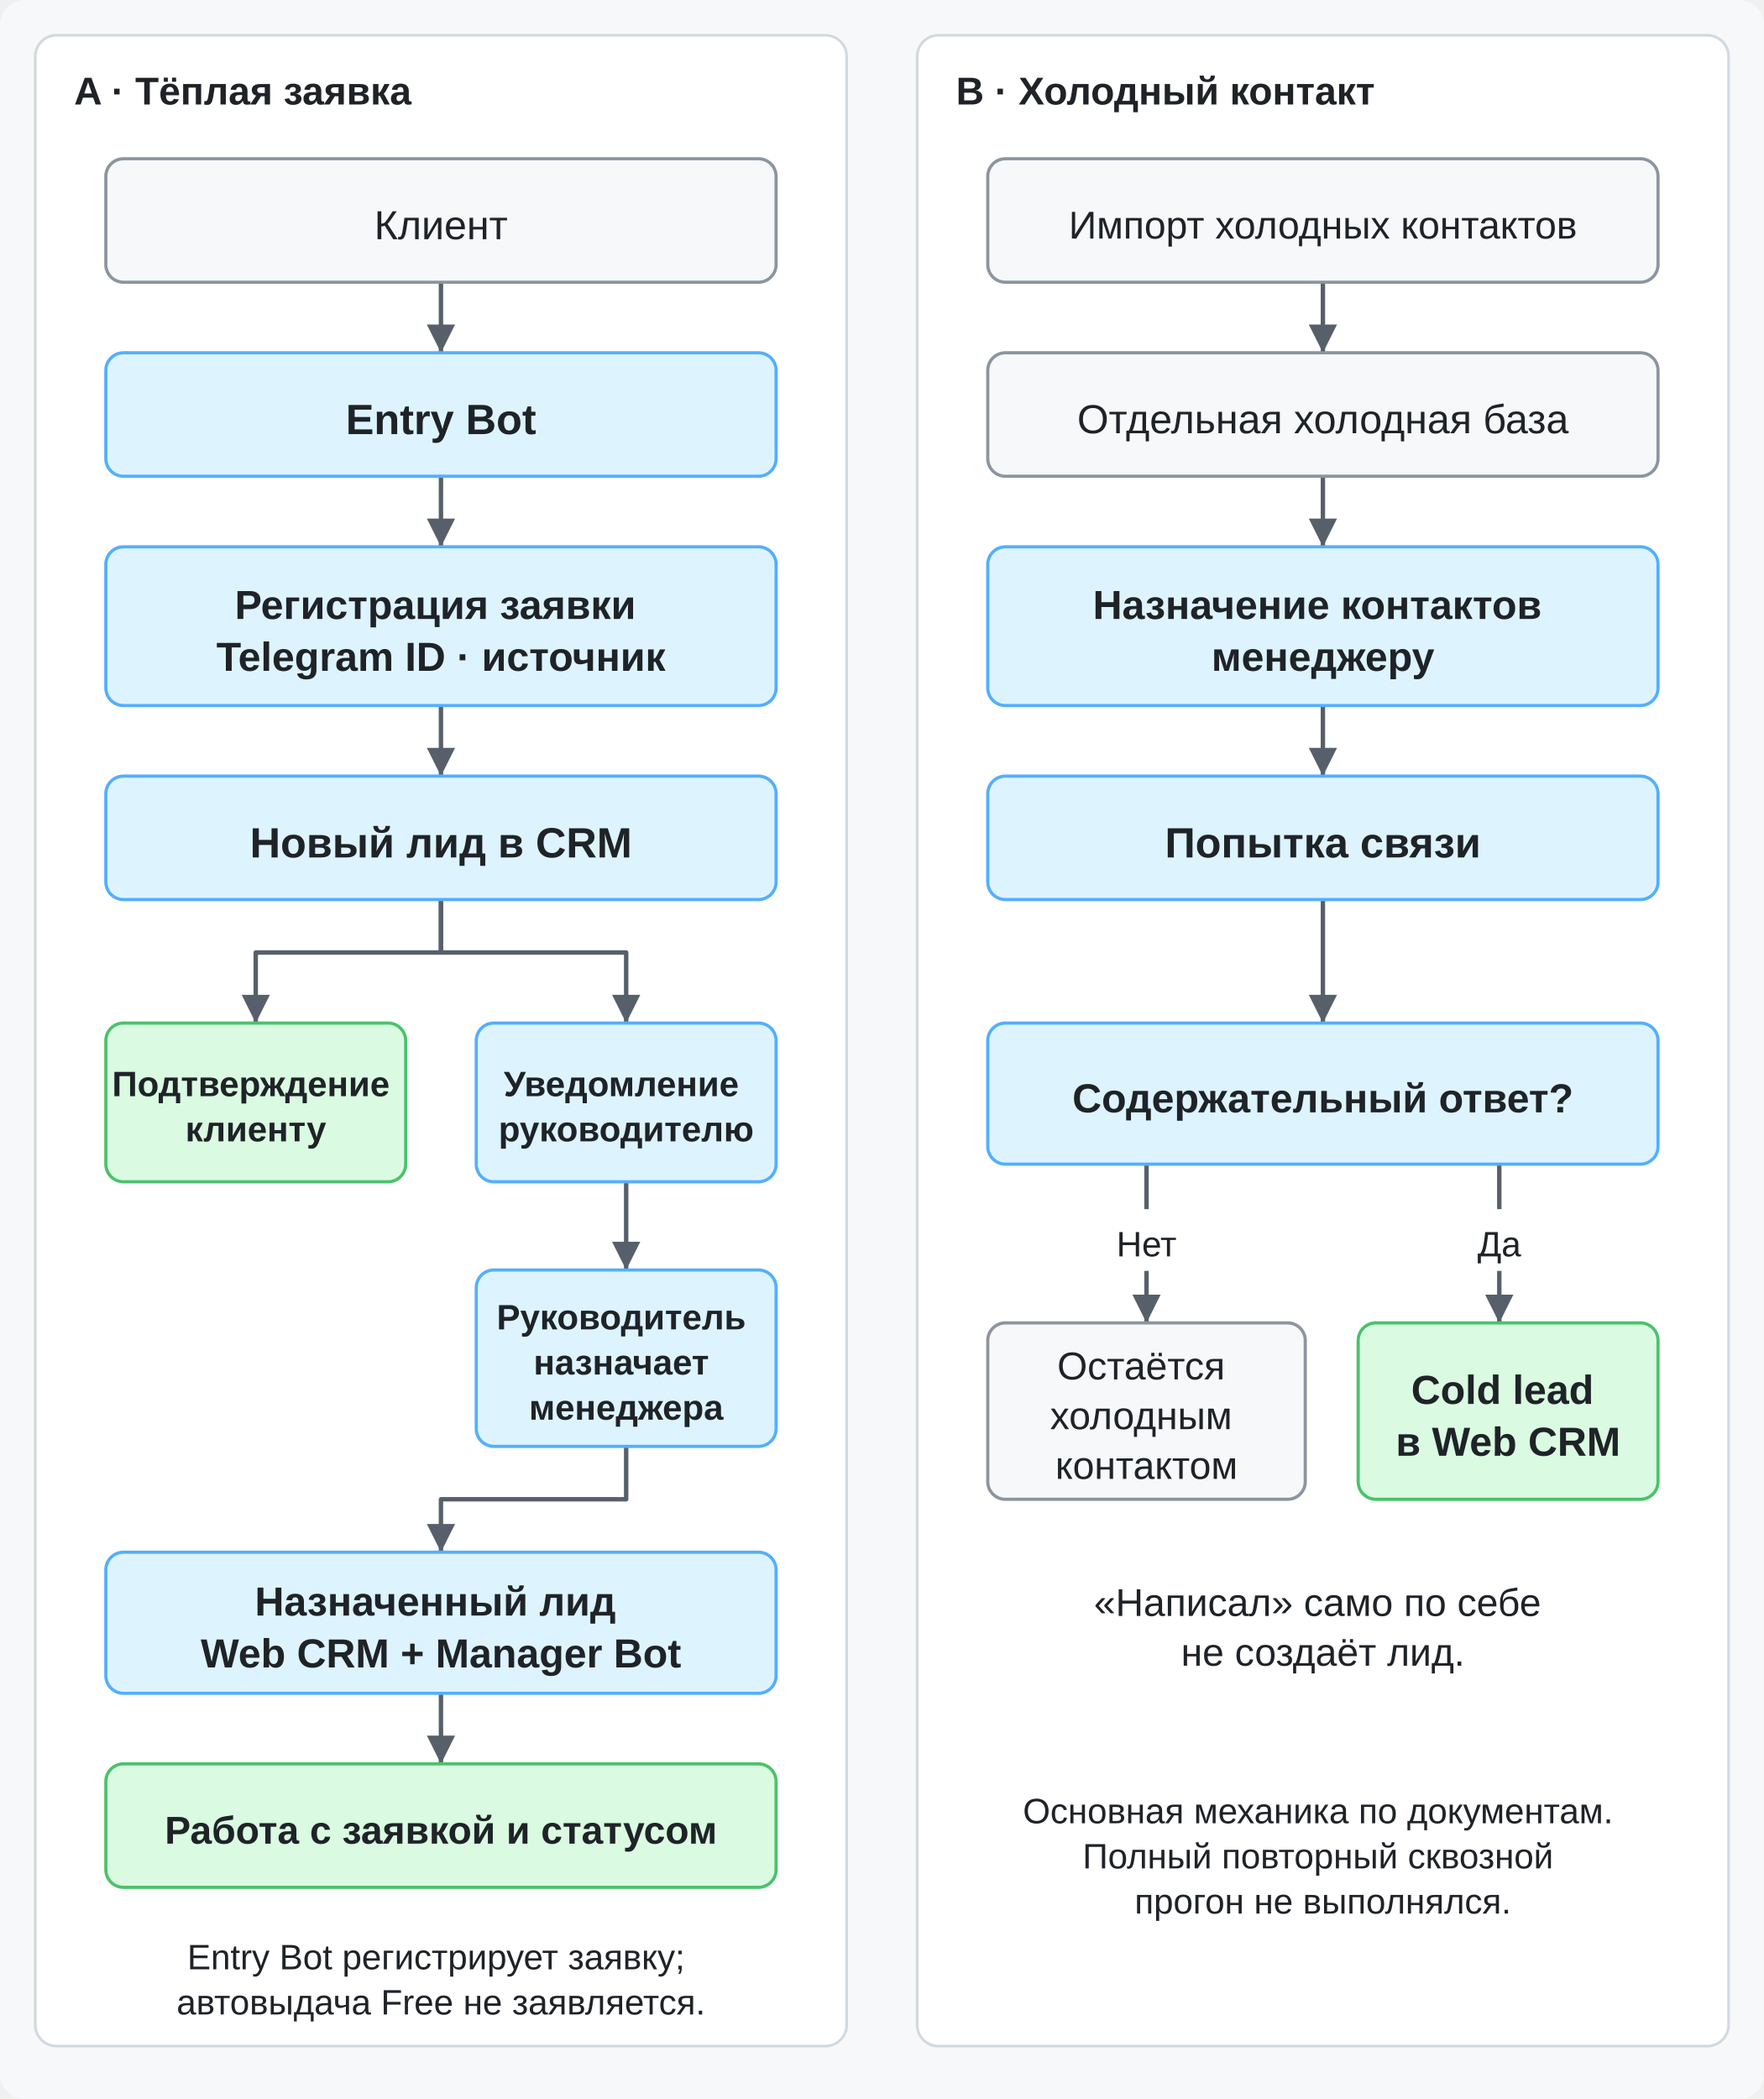
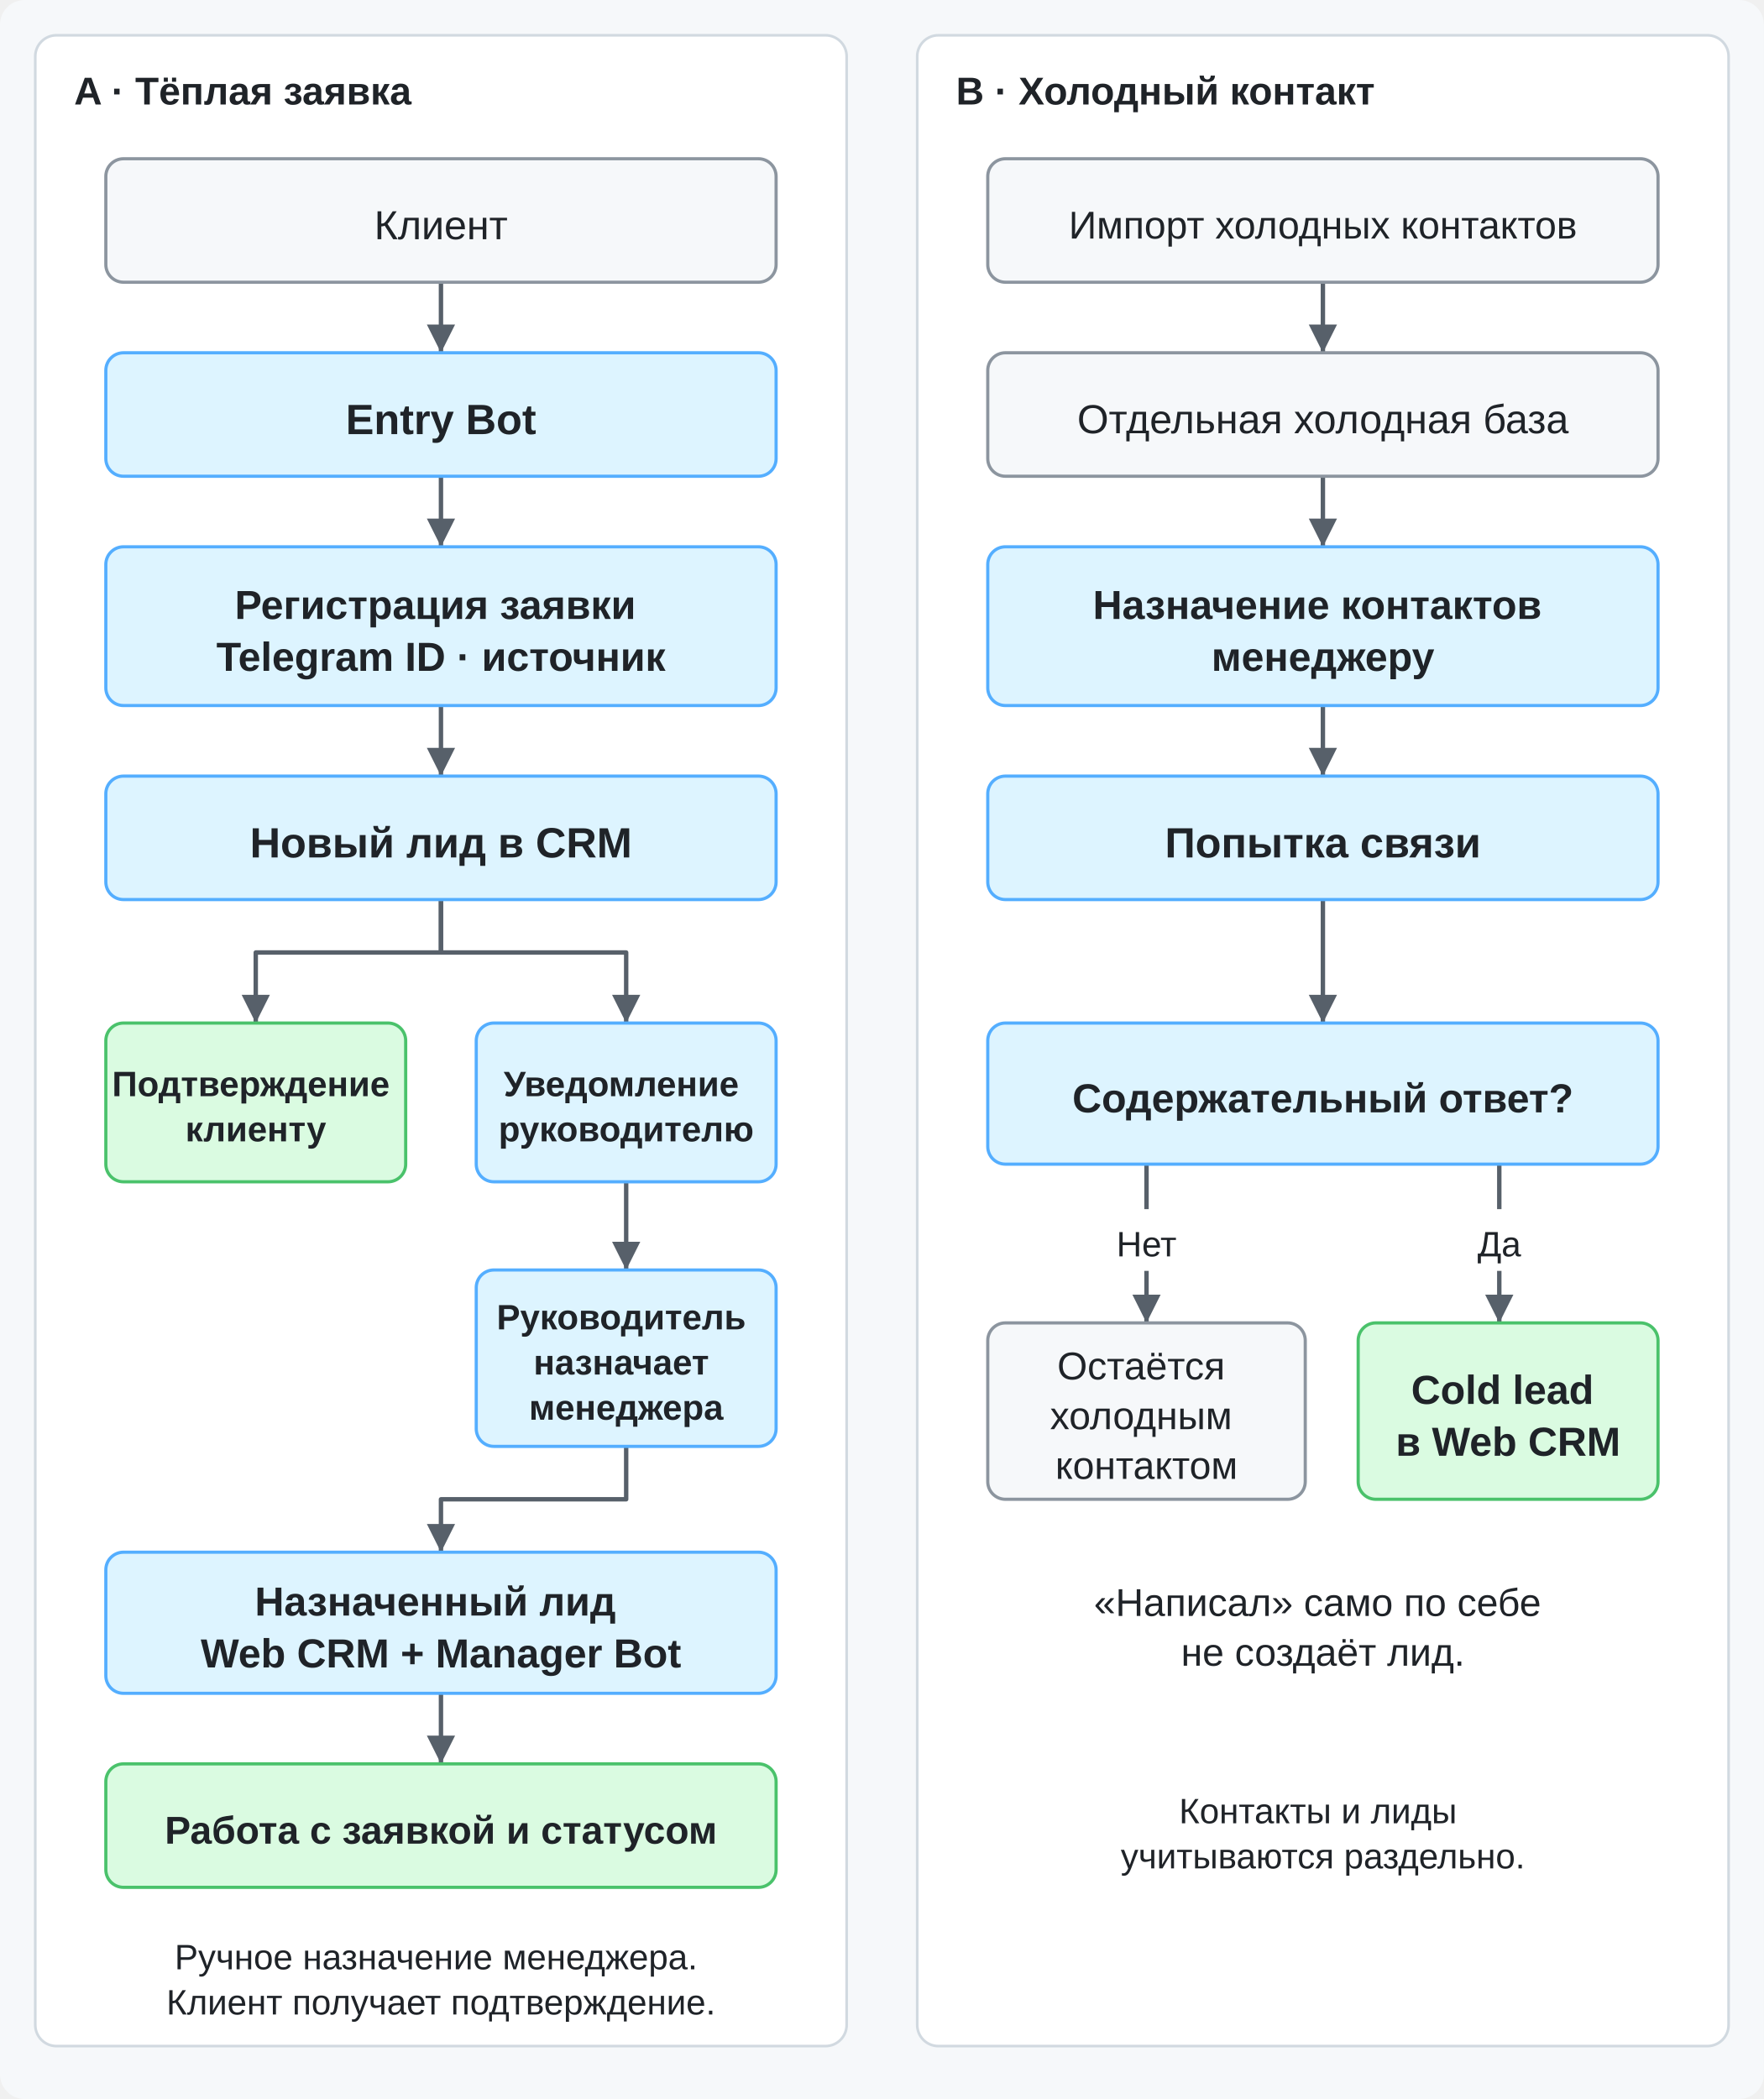
<svg xmlns="http://www.w3.org/2000/svg" width="1000" height="1190" viewBox="0 0 1000 1190" role="img" aria-labelledby="title desc">
  <defs>
    <marker id="arrow" viewBox="0 0 10 10" refX="9" refY="5" markerWidth="8" markerHeight="8" orient="auto-start-reverse">
      <path d="M 1 1 L 9 5 L 1 9 Z" fill="#57606a" />
    </marker>
  </defs>
  <style>text{font-family:Segoe UI,Arial,sans-serif;fill:#1f2328} .line{fill:none;stroke:#57606a;stroke-width:2.5;stroke-linejoin:round;stroke-linecap:round} .stage{fill:#fff;stroke:#d1d9e0;stroke-width:1.5}</style>
  <rect width="1000" height="1190" rx="14" fill="#f6f8fa" />
  <rect x="20" y="20" width="460" height="1140" rx="12" class="stage" />
  <text x="42" y="53.0" text-anchor="start" dominant-baseline="middle" font-size="22" font-weight="600">
    <tspan x="42" dy="0.0">A · Тёплая заявка</tspan>
  </text>
  <rect x="520" y="20" width="460" height="1140" rx="12" class="stage" />
  <text x="542" y="53.0" text-anchor="start" dominant-baseline="middle" font-size="22" font-weight="600">
    <tspan x="542" dy="0.0">B · Холодный контакт</tspan>
  </text>
  <path data-from="Client" data-to="Entry" d="M 250 160 V 200" class="line" marker-end="url(#arrow)" />
  <path data-from="Entry" data-to="Register" d="M 250 270 V 310" class="line" marker-end="url(#arrow)" />
  <path data-from="Register" data-to="WarmLead" d="M 250 400 V 440" class="line" marker-end="url(#arrow)" />
  <path data-from="WarmLead" data-to="Ack" d="M 250 510 V 540 H 145 V 580" class="line" marker-end="url(#arrow)" />
  <path data-from="WarmLead" data-to="Notify" d="M 250 510 V 540 H 355 V 580" class="line" marker-end="url(#arrow)" />
  <path data-from="Notify" data-to="Assign" d="M 355 670 V 720" class="line" marker-end="url(#arrow)" />
  <path data-from="Assign" data-to="Assigned" d="M 355 820 V 850 H 250 V 880" class="line" marker-end="url(#arrow)" />
  <path data-from="Assigned" data-to="Work" d="M 250 960 V 1000" class="line" marker-end="url(#arrow)" />
  <path data-from="Import" data-to="Base" d="M 750 160 V 200" class="line" marker-end="url(#arrow)" />
  <path data-from="Base" data-to="ColdAssign" d="M 750 270 V 310" class="line" marker-end="url(#arrow)" />
  <path data-from="ColdAssign" data-to="Attempt" d="M 750 400 V 440" class="line" marker-end="url(#arrow)" />
  <path data-from="Attempt" data-to="Response" d="M 750 510 V 580" class="line" marker-end="url(#arrow)" />
  <path data-from="Response" data-to="Remain" d="M 650 660 V 750" class="line" marker-end="url(#arrow)" />
  <rect x="623.8" y="685.5" width="52.5" height="35.0" rx="4" fill="#fff" />
  <text x="650" y="706.6" text-anchor="middle" dominant-baseline="middle" font-size="20" font-weight="400">
    <tspan x="650" dy="0.0">Нет</tspan>
  </text>
  <path data-from="Response" data-to="ColdLead" d="M 850 660 V 750" class="line" marker-end="url(#arrow)" />
  <rect x="829.5" y="685.5" width="41.0" height="35.0" rx="4" fill="#fff" />
  <text x="850" y="706.6" text-anchor="middle" dominant-baseline="middle" font-size="20" font-weight="400">
    <tspan x="850" dy="0.0">Да</tspan>
  </text>
  <g id="node-Client">
    <rect x="60" y="90" width="380" height="70" rx="10" fill="#f6f8fa" stroke="#8c959f" stroke-width="1.8" />
    <text x="250.0" y="129.1" text-anchor="middle" dominant-baseline="middle" font-size="23" font-weight="400">
      <tspan x="250.0" dy="0.0">Клиент</tspan>
    </text>
  </g>
  <g id="node-Entry">
    <rect x="60" y="200" width="380" height="70" rx="10" fill="#ddf4ff" stroke="#54aeff" stroke-width="1.8" />
    <text x="250.0" y="239.3" text-anchor="middle" dominant-baseline="middle" font-size="24" font-weight="600">
      <tspan x="250.0" dy="0.0">Entry Bot</tspan>
    </text>
  </g>
  <g id="node-Register">
    <rect x="60" y="310" width="380" height="90" rx="10" fill="#ddf4ff" stroke="#54aeff" stroke-width="1.8" />
    <text x="250.0" y="344.4" text-anchor="middle" dominant-baseline="middle" font-size="23" font-weight="600">
      <tspan x="250.0" dy="0.0">Регистрация заявки</tspan>
      <tspan x="250.0" dy="29.4">Telegram ID · источник</tspan>
    </text>
  </g>
  <g id="node-WarmLead">
    <rect x="60" y="440" width="380" height="70" rx="10" fill="#ddf4ff" stroke="#54aeff" stroke-width="1.8" />
    <text x="250.0" y="479.3" text-anchor="middle" dominant-baseline="middle" font-size="24" font-weight="600">
      <tspan x="250.0" dy="0.0">Новый лид в CRM</tspan>
    </text>
  </g>
  <g id="node-Ack">
    <rect x="60" y="580" width="170" height="90" rx="10" fill="#dafbe1" stroke="#4ac26b" stroke-width="1.8" />
    <text x="145.0" y="615.8" text-anchor="middle" dominant-baseline="middle" font-size="20" font-weight="600">
      <tspan x="145.0" dy="0.0">Подтверждение</tspan>
      <tspan x="145.0" dy="25.6">клиенту</tspan>
    </text>
  </g>
  <g id="node-Notify">
    <rect x="270" y="580" width="170" height="90" rx="10" fill="#ddf4ff" stroke="#54aeff" stroke-width="1.8" />
    <text x="355.0" y="615.8" text-anchor="middle" dominant-baseline="middle" font-size="20" font-weight="600">
      <tspan x="355.0" dy="0.0">Уведомление</tspan>
      <tspan x="355.0" dy="25.6">руководителю</tspan>
    </text>
  </g>
  <g id="node-Assign">
    <rect x="270" y="720" width="170" height="100" rx="10" fill="#ddf4ff" stroke="#54aeff" stroke-width="1.8" />
    <text x="355.0" y="748.0" text-anchor="middle" dominant-baseline="middle" font-size="20" font-weight="600">
      <tspan x="355.0" dy="0.0">Руководитель</tspan>
      <tspan x="355.0" dy="25.6">назначает</tspan>
      <tspan x="355.0" dy="25.6">менеджера</tspan>
    </text>
  </g>
  <g id="node-Assigned">
    <rect x="60" y="880" width="380" height="80" rx="10" fill="#ddf4ff" stroke="#54aeff" stroke-width="1.8" />
    <text x="250.0" y="909.4" text-anchor="middle" dominant-baseline="middle" font-size="23" font-weight="600">
      <tspan x="250.0" dy="0.0">Назначенный лид</tspan>
      <tspan x="250.0" dy="29.4">Web CRM + Manager Bot</tspan>
    </text>
  </g>
  <g id="node-Work">
    <rect x="60" y="1000" width="380" height="70" rx="10" fill="#dafbe1" stroke="#4ac26b" stroke-width="1.8" />
    <text x="250.0" y="1039.0" text-anchor="middle" dominant-baseline="middle" font-size="22" font-weight="600">
      <tspan x="250.0" dy="0.0">Работа с заявкой и статусом</tspan>
    </text>
  </g>
  <g id="node-Import">
    <rect x="560" y="90" width="380" height="70" rx="10" fill="#f6f8fa" stroke="#8c959f" stroke-width="1.8" />
    <text x="750.0" y="129.0" text-anchor="middle" dominant-baseline="middle" font-size="22" font-weight="400">
      <tspan x="750.0" dy="0.0">Импорт холодных контактов</tspan>
    </text>
  </g>
  <g id="node-Base">
    <rect x="560" y="200" width="380" height="70" rx="10" fill="#f6f8fa" stroke="#8c959f" stroke-width="1.8" />
    <text x="750.0" y="239.1" text-anchor="middle" dominant-baseline="middle" font-size="23" font-weight="400">
      <tspan x="750.0" dy="0.0">Отдельная холодная база</tspan>
    </text>
  </g>
  <g id="node-ColdAssign">
    <rect x="560" y="310" width="380" height="90" rx="10" fill="#ddf4ff" stroke="#54aeff" stroke-width="1.8" />
    <text x="750.0" y="344.4" text-anchor="middle" dominant-baseline="middle" font-size="23" font-weight="600">
      <tspan x="750.0" dy="0.0">Назначение контактов</tspan>
      <tspan x="750.0" dy="29.4">менеджеру</tspan>
    </text>
  </g>
  <g id="node-Attempt">
    <rect x="560" y="440" width="380" height="70" rx="10" fill="#ddf4ff" stroke="#54aeff" stroke-width="1.8" />
    <text x="750.0" y="479.3" text-anchor="middle" dominant-baseline="middle" font-size="24" font-weight="600">
      <tspan x="750.0" dy="0.0">Попытка связи</tspan>
    </text>
  </g>
  <g id="node-Response">
    <rect x="560" y="580" width="380" height="80" rx="10" fill="#ddf4ff" stroke="#54aeff" stroke-width="1.8" />
    <text x="750.0" y="624.1" text-anchor="middle" dominant-baseline="middle" font-size="23" font-weight="600">
      <tspan x="750.0" dy="0.0">Содержательный ответ?</tspan>
    </text>
  </g>
  <g id="node-Remain">
    <rect x="560" y="750" width="180" height="100" rx="10" fill="#f6f8fa" stroke="#8c959f" stroke-width="1.8" />
    <text x="650.0" y="775.8" text-anchor="middle" dominant-baseline="middle" font-size="22" font-weight="400">
      <tspan x="650.0" dy="0.0">Остаётся</tspan>
      <tspan x="650.0" dy="28.2">холодным</tspan>
      <tspan x="650.0" dy="28.2">контактом</tspan>
    </text>
  </g>
  <g id="node-ColdLead">
    <rect x="770" y="750" width="170" height="100" rx="10" fill="#dafbe1" stroke="#4ac26b" stroke-width="1.8" />
    <text x="855.0" y="789.4" text-anchor="middle" dominant-baseline="middle" font-size="23" font-weight="600">
      <tspan x="855.0" dy="0.0">Cold lead</tspan>
      <tspan x="855.0" dy="29.4">в Web CRM</tspan>
    </text>
  </g>
  <text x="750" y="909.9" text-anchor="middle" dominant-baseline="middle" font-size="22" font-weight="400">
    <tspan x="750" dy="0.0">«Написал» само по себе</tspan>
    <tspan x="750" dy="28.2">не создаёт лид.</tspan>
  </text>
  <text x="750" y="1028.0" text-anchor="middle" dominant-baseline="middle" font-size="20" font-weight="400">
-     <tspan x="750" dy="0.0">Основная механика по документам.</tspan>
-     <tspan x="750" dy="25.6">Полный повторный сквозной</tspan>
-     <tspan x="750" dy="25.6">прогон не выполнялся.</tspan>
+     <tspan x="750" dy="0.0">Контакты и лиды</tspan>
+     <tspan x="750" dy="25.6">учитываются раздельно.</tspan>
  </text>
  <text x="250" y="1110.8" text-anchor="middle" dominant-baseline="middle" font-size="20" font-weight="400">
-     <tspan x="250" dy="0.0">Entry Bot регистрирует заявку;</tspan>
-     <tspan x="250" dy="25.6">автовыдача Free не заявляется.</tspan>
+     <tspan x="250" dy="0.0">Ручное назначение менеджера.</tspan>
+     <tspan x="250" dy="25.6">Клиент получает подтверждение.</tspan>
  </text>
</svg>
